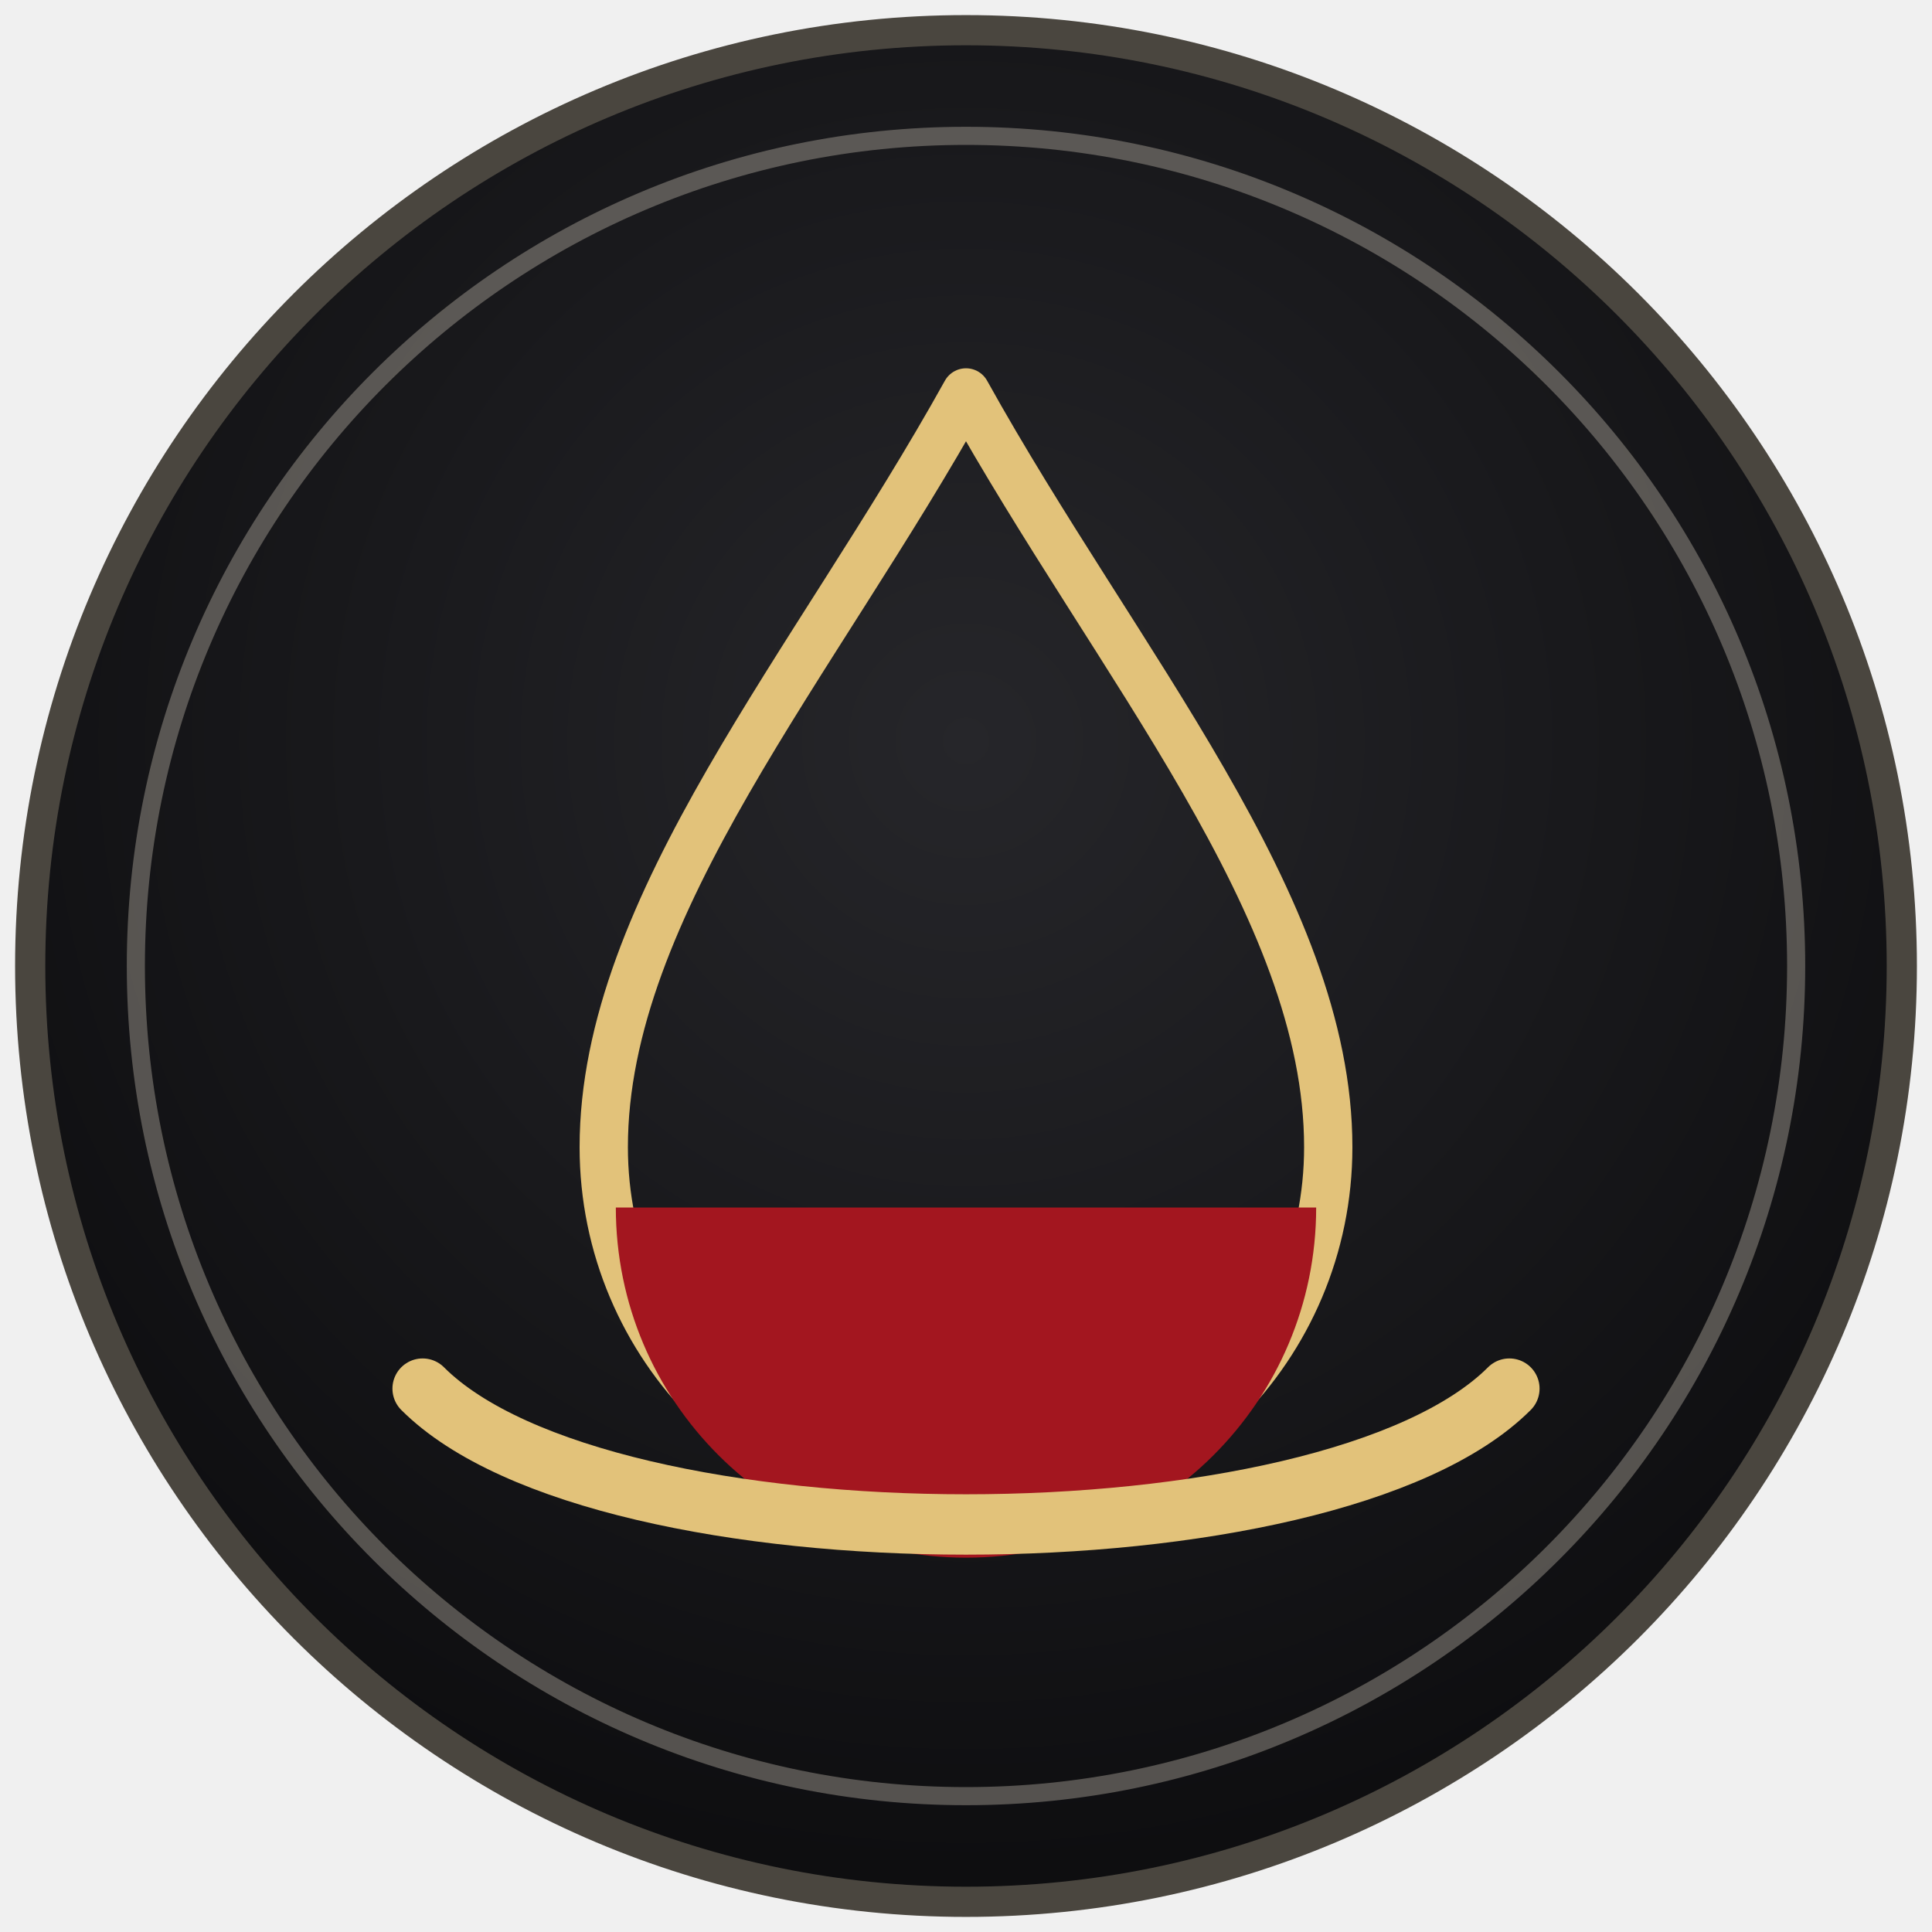
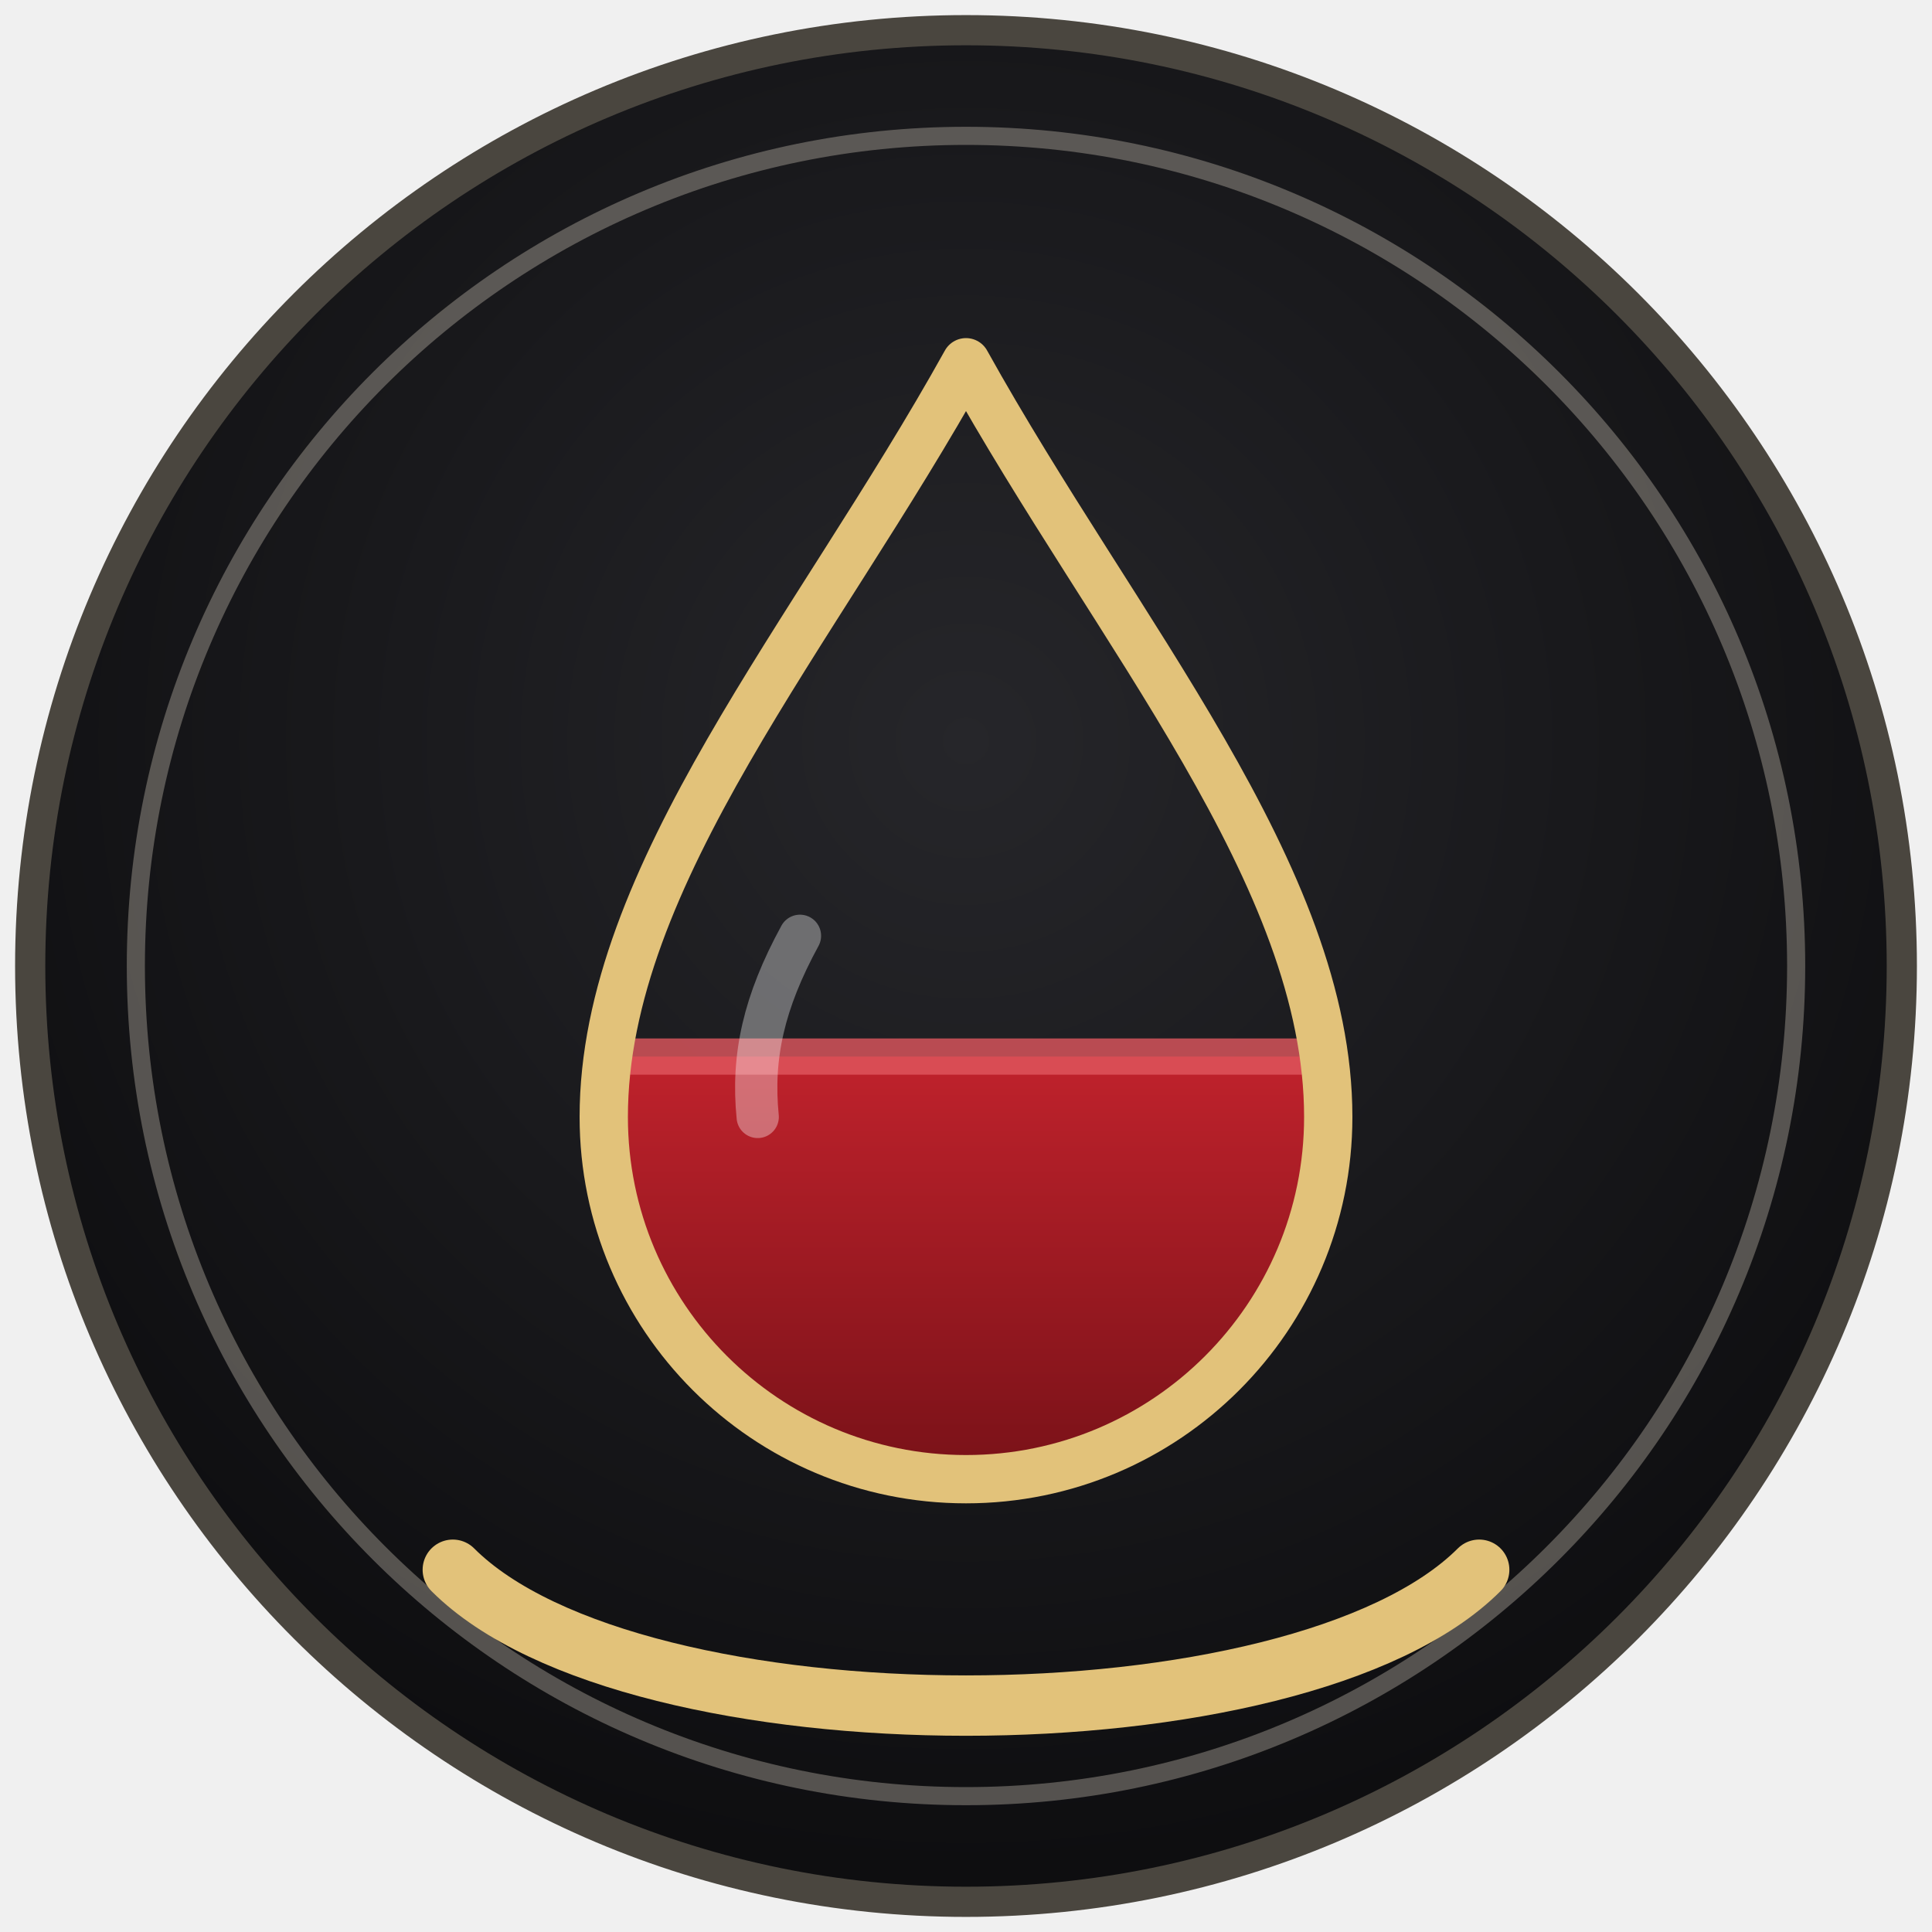
<svg xmlns="http://www.w3.org/2000/svg" viewBox="0 0 64 64" width="64" height="64">
  <defs>
    <radialGradient id="bg" cx="50%" cy="38%" r="65%">
      <stop offset="0" stop-color="#26262a" />
      <stop offset="1" stop-color="#0c0c0e" />
    </radialGradient>
-     <linearGradient id="gl" x1="0" y1="0" x2="0" y2="1">
-       <stop offset="0" stop-color="#ece4d4" />
-       <stop offset="1" stop-color="#a69c88" />
+     <linearGradient id="blood" x1="0" y1="0" x2="0" y2="1">
+       <stop offset="0" stop-color="#c0222c" />
+       <stop offset="1" stop-color="#6e0f15" />
    </linearGradient>
+     <clipPath id="drop">
+       <path d="M32 12 C 27 21, 20 29, 20 37 a 12 12 0 0 0 24 0 C 44 29, 37 21, 32 12 Z" />
+     </clipPath>
  </defs>
  <circle cx="32" cy="32" r="31" fill="url(#bg)" stroke="#4a463f" stroke-width="1" />
  <circle cx="32" cy="32" r="27.5" fill="none" stroke="#d8cfbf" stroke-width=".6" opacity=".35" />
-   <g fill="url(#gl)" stroke="#2a2724" stroke-width=".7" stroke-linejoin="round">
-     <path d="M32 13 C 27 22, 20 30, 20 38 a 12 12 0 0 0 24 0 C 44 30, 37 22, 32 13 Z" fill="none" stroke="#e2c27a" stroke-width="1.6" />
-     <path d="M20.4 40 a 11.6 11.6 0 0 0 23.2 0 Z" fill="#a3161f" stroke="none" />
-     <path d="M14 46 c 6 6 30 6 36 0" fill="none" stroke="#e2c27a" stroke-width="2" stroke-linecap="round" />
+   <g clip-path="url(#drop)">
+     <rect x="18" y="35" width="28" height="16" fill="url(#blood)" />
+     <path d="M18 35 h28" stroke="#e0565e" stroke-width="1.2" opacity=".8" />
  </g>
+   <path d="M32 12 C 27 21, 20 29, 20 37 a 12 12 0 0 0 24 0 C 44 29, 37 21, 32 12 Z" fill="none" stroke="#e2c27a" stroke-width="1.6" stroke-linejoin="round" />
+   <path d="M26.5 31 c -1.2 2.2 -1.6 4 -1.4 6" fill="none" stroke="#fff" stroke-opacity=".35" stroke-width="1.4" stroke-linecap="round" />
+   <path d="M15 52 c 6 6 28 6 34 0" fill="none" stroke="#e2c27a" stroke-width="2" stroke-linecap="round" />
</svg>
